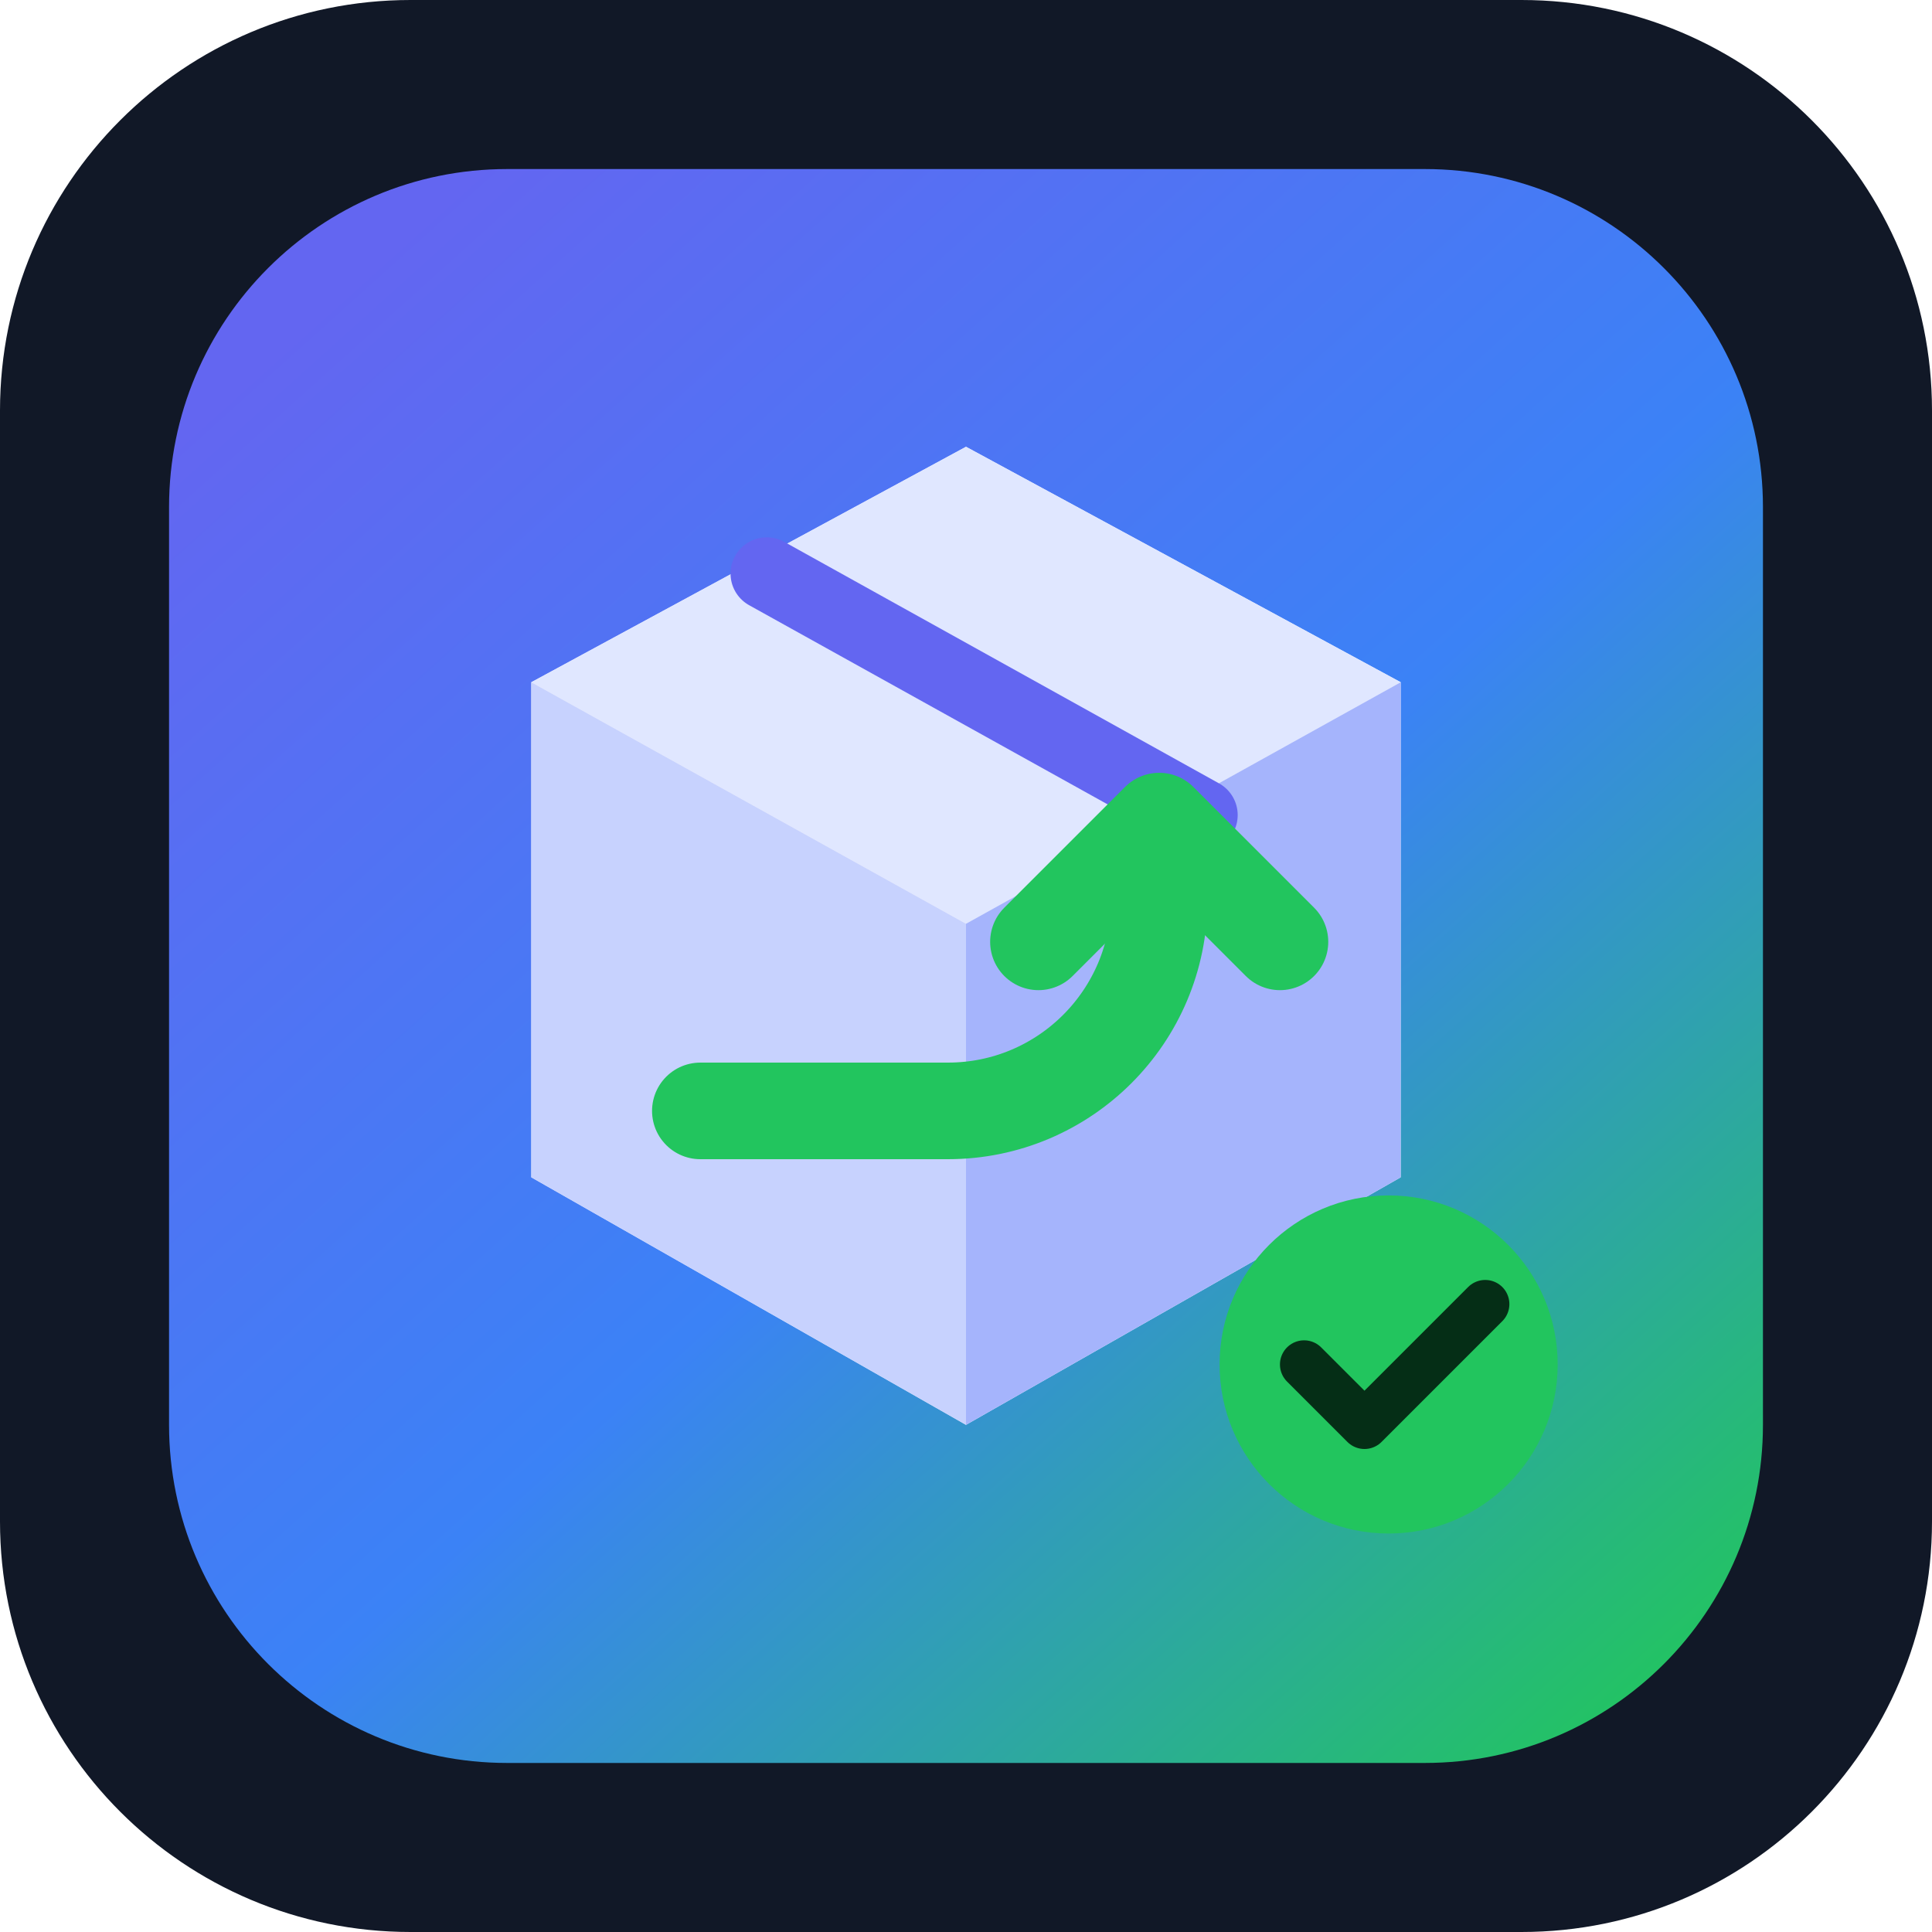
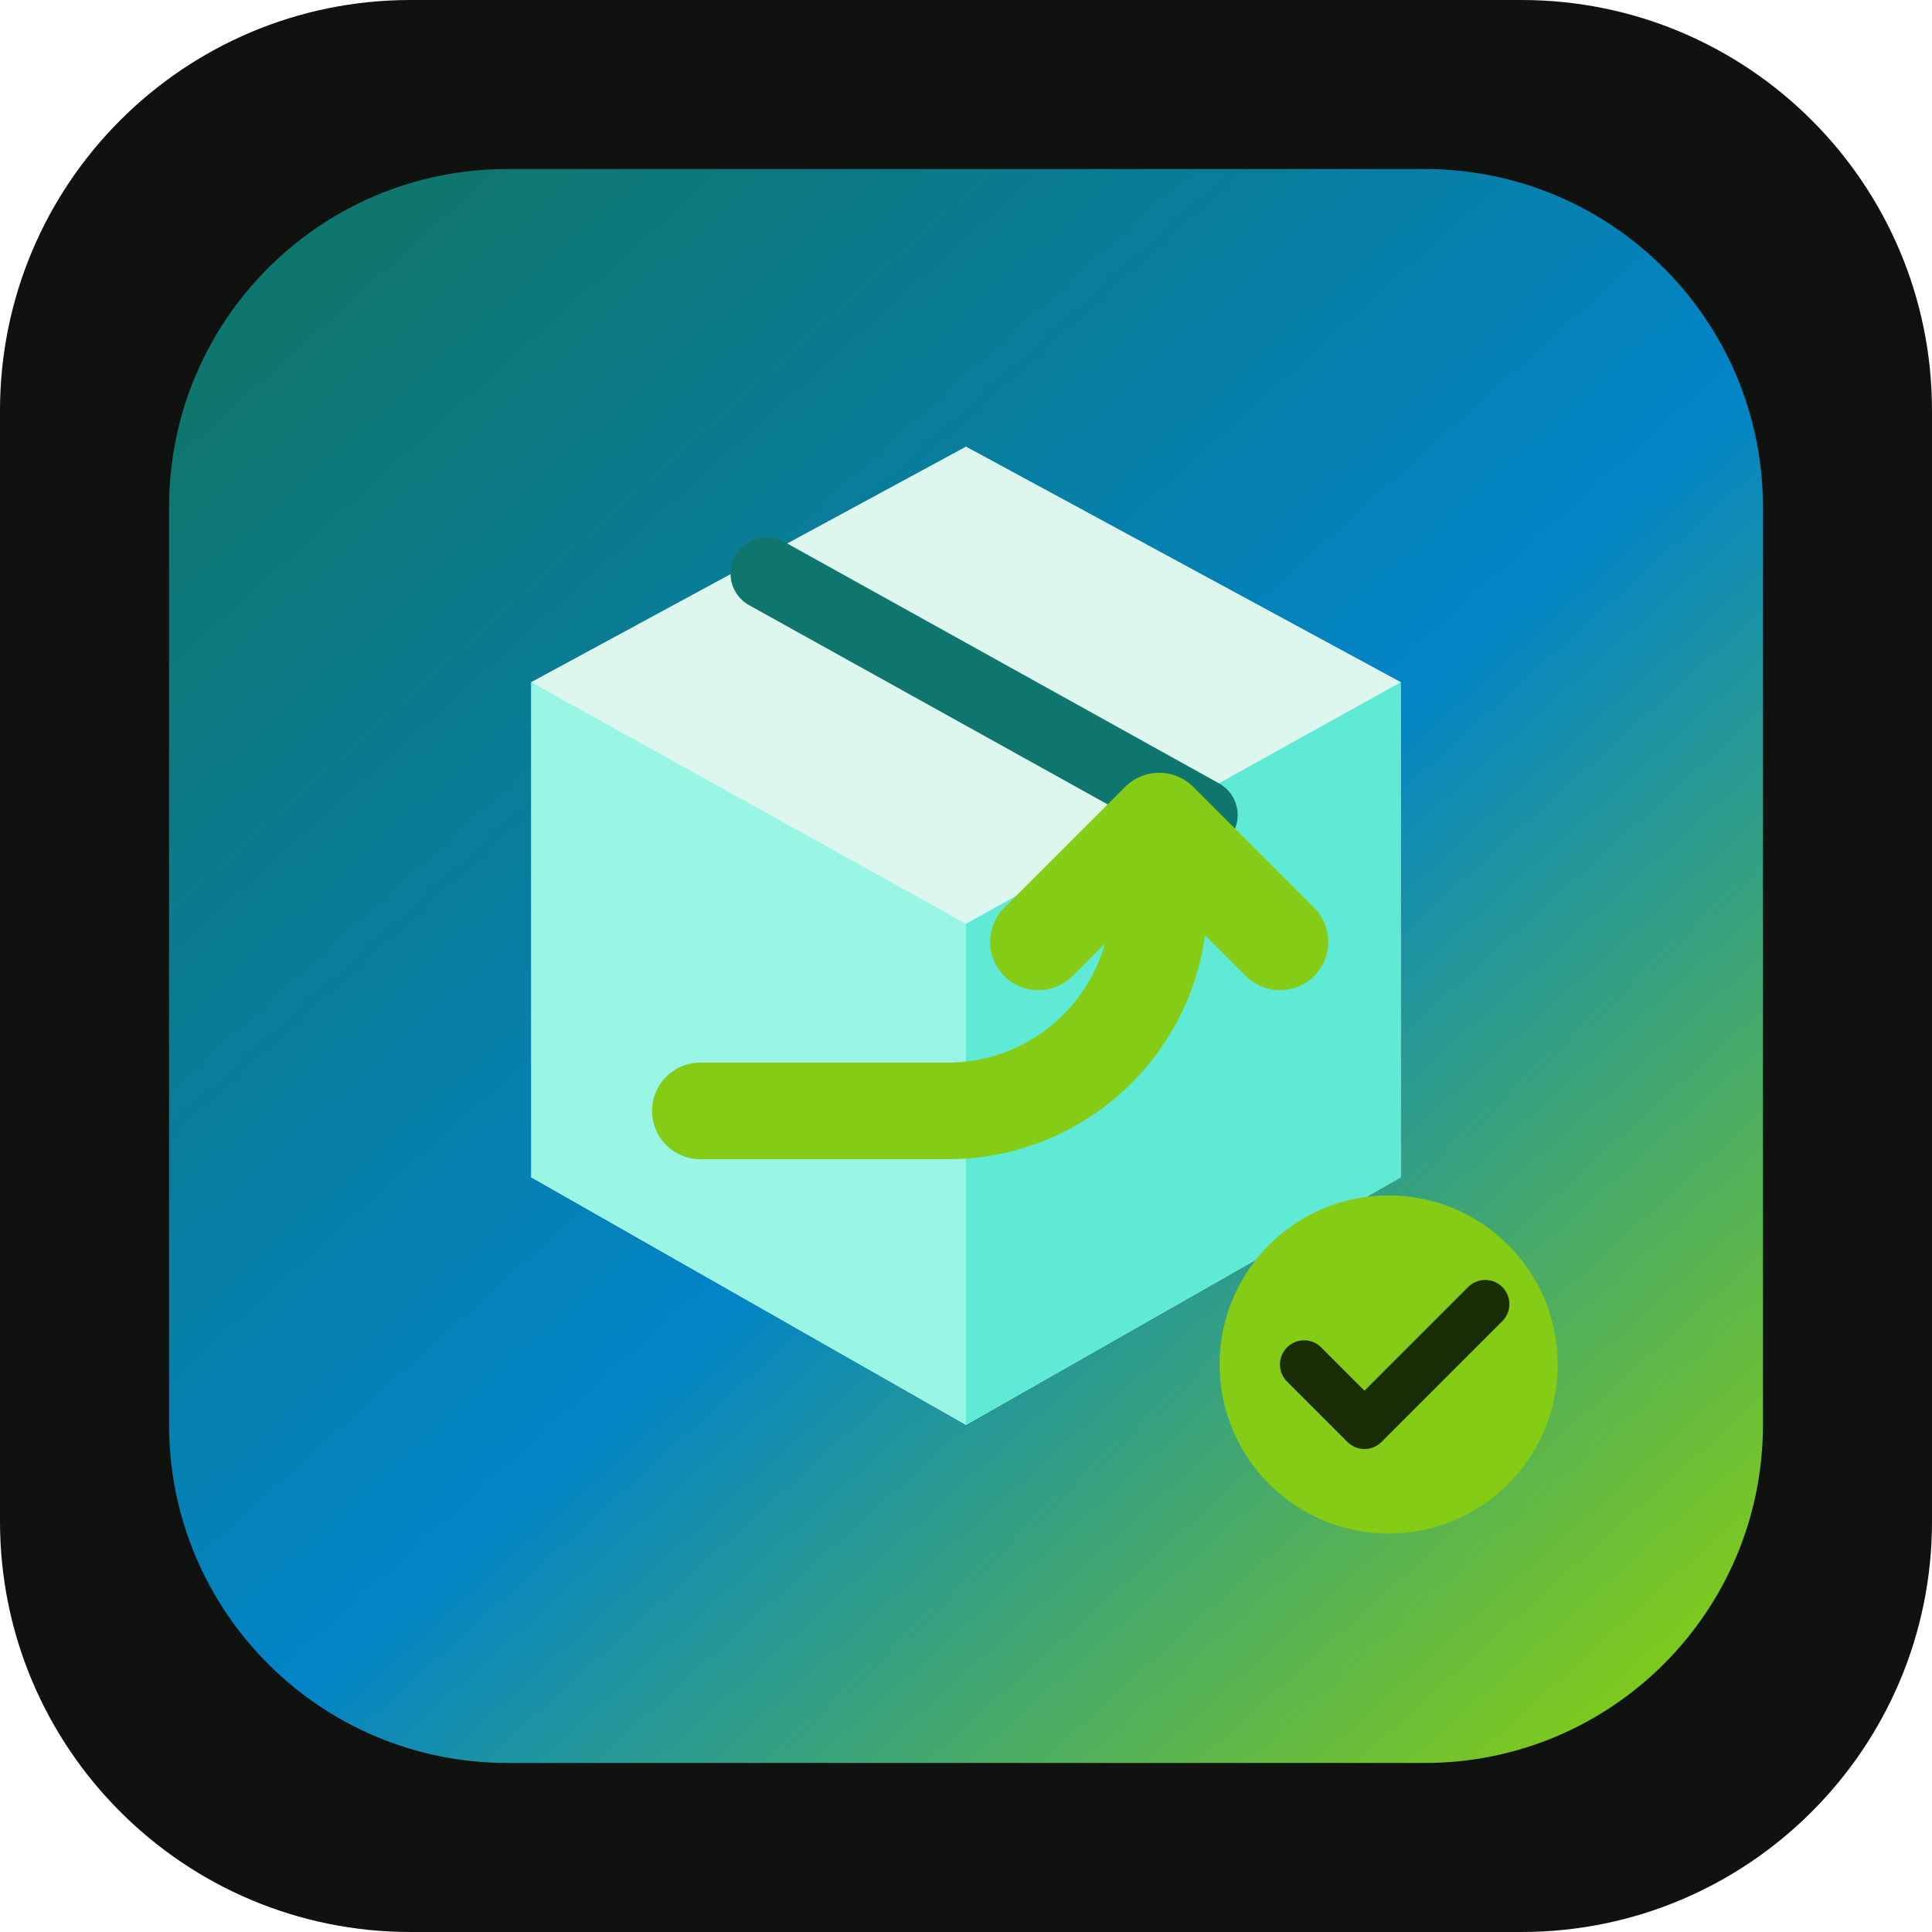
<svg xmlns="http://www.w3.org/2000/svg" width="160" height="160" viewBox="0 0 160 160" fill="none" role="img" aria-labelledby="title desc">
-   <rect width="160" height="160" rx="34" fill="#111827" />
+   <rect width="160" height="160" rx="34" fill="#10120F" />
  <rect x="14" y="14" width="132" height="132" rx="28" fill="url(#paint0_linear)" />
  <path d="M80 37L116 56.5V97.5L80 118L44 97.5V56.5L80 37Z" fill="#F8FAFC" />
-   <path d="M80 37L116 56.5L80 76.5L44 56.5L80 37Z" fill="#E0E7FF" />
-   <path d="M44 56.5L80 76.5V118L44 97.5V56.5Z" fill="#C7D2FE" />
-   <path d="M116 56.5L80 76.5V118L116 97.5V56.5Z" fill="#A5B4FC" />
-   <path d="M63.5 47.5L99.5 67.5" stroke="#6366F1" stroke-width="6" stroke-linecap="round" />
-   <path d="M58 92H78.5C88.165 92 96 84.165 96 74.5V70" stroke="#22C55E" stroke-width="8" stroke-linecap="round" stroke-linejoin="round" />
-   <path d="M86 78L96 68L106 78" stroke="#22C55E" stroke-width="8" stroke-linecap="round" stroke-linejoin="round" />
-   <circle cx="115" cy="113" r="14" fill="#22C55E" />
-   <path d="M108 113L113 118L123 108" stroke="#052E16" stroke-width="4" stroke-linecap="round" stroke-linejoin="round" />
+   <path d="M80 37L116 56.5L80 76.5L44 56.5L80 37Z" fill="#DDF7EF" />
+   <path d="M44 56.5L80 76.5V118L44 97.5V56.5Z" fill="#99F6E4" />
+   <path d="M116 56.5L80 76.5V118L116 97.5V56.5Z" fill="#5EEAD4" />
+   <path d="M63.5 47.5L99.5 67.5" stroke="#0F766E" stroke-width="6" stroke-linecap="round" />
+   <path d="M58 92H78.5C88.165 92 96 84.165 96 74.5V70" stroke="#84CC16" stroke-width="8" stroke-linecap="round" stroke-linejoin="round" />
+   <path d="M86 78L96 68L106 78" stroke="#84CC16" stroke-width="8" stroke-linecap="round" stroke-linejoin="round" />
+   <circle cx="115" cy="113" r="14" fill="#84CC16" />
+   <path d="M108 113L113 118L123 108" stroke="#1A2E05" stroke-width="4" stroke-linecap="round" stroke-linejoin="round" />
  <defs>
    <linearGradient id="paint0_linear" x1="28" y1="24" x2="136" y2="144" gradientUnits="userSpaceOnUse">
-       <stop stop-color="#6366F1" />
-       <stop offset="0.52" stop-color="#3B82F6" />
-       <stop offset="1" stop-color="#22C55E" />
+       <stop stop-color="#0F766E" />
+       <stop offset="0.52" stop-color="#0284C7" />
+       <stop offset="1" stop-color="#84CC16" />
    </linearGradient>
  </defs>
</svg>
